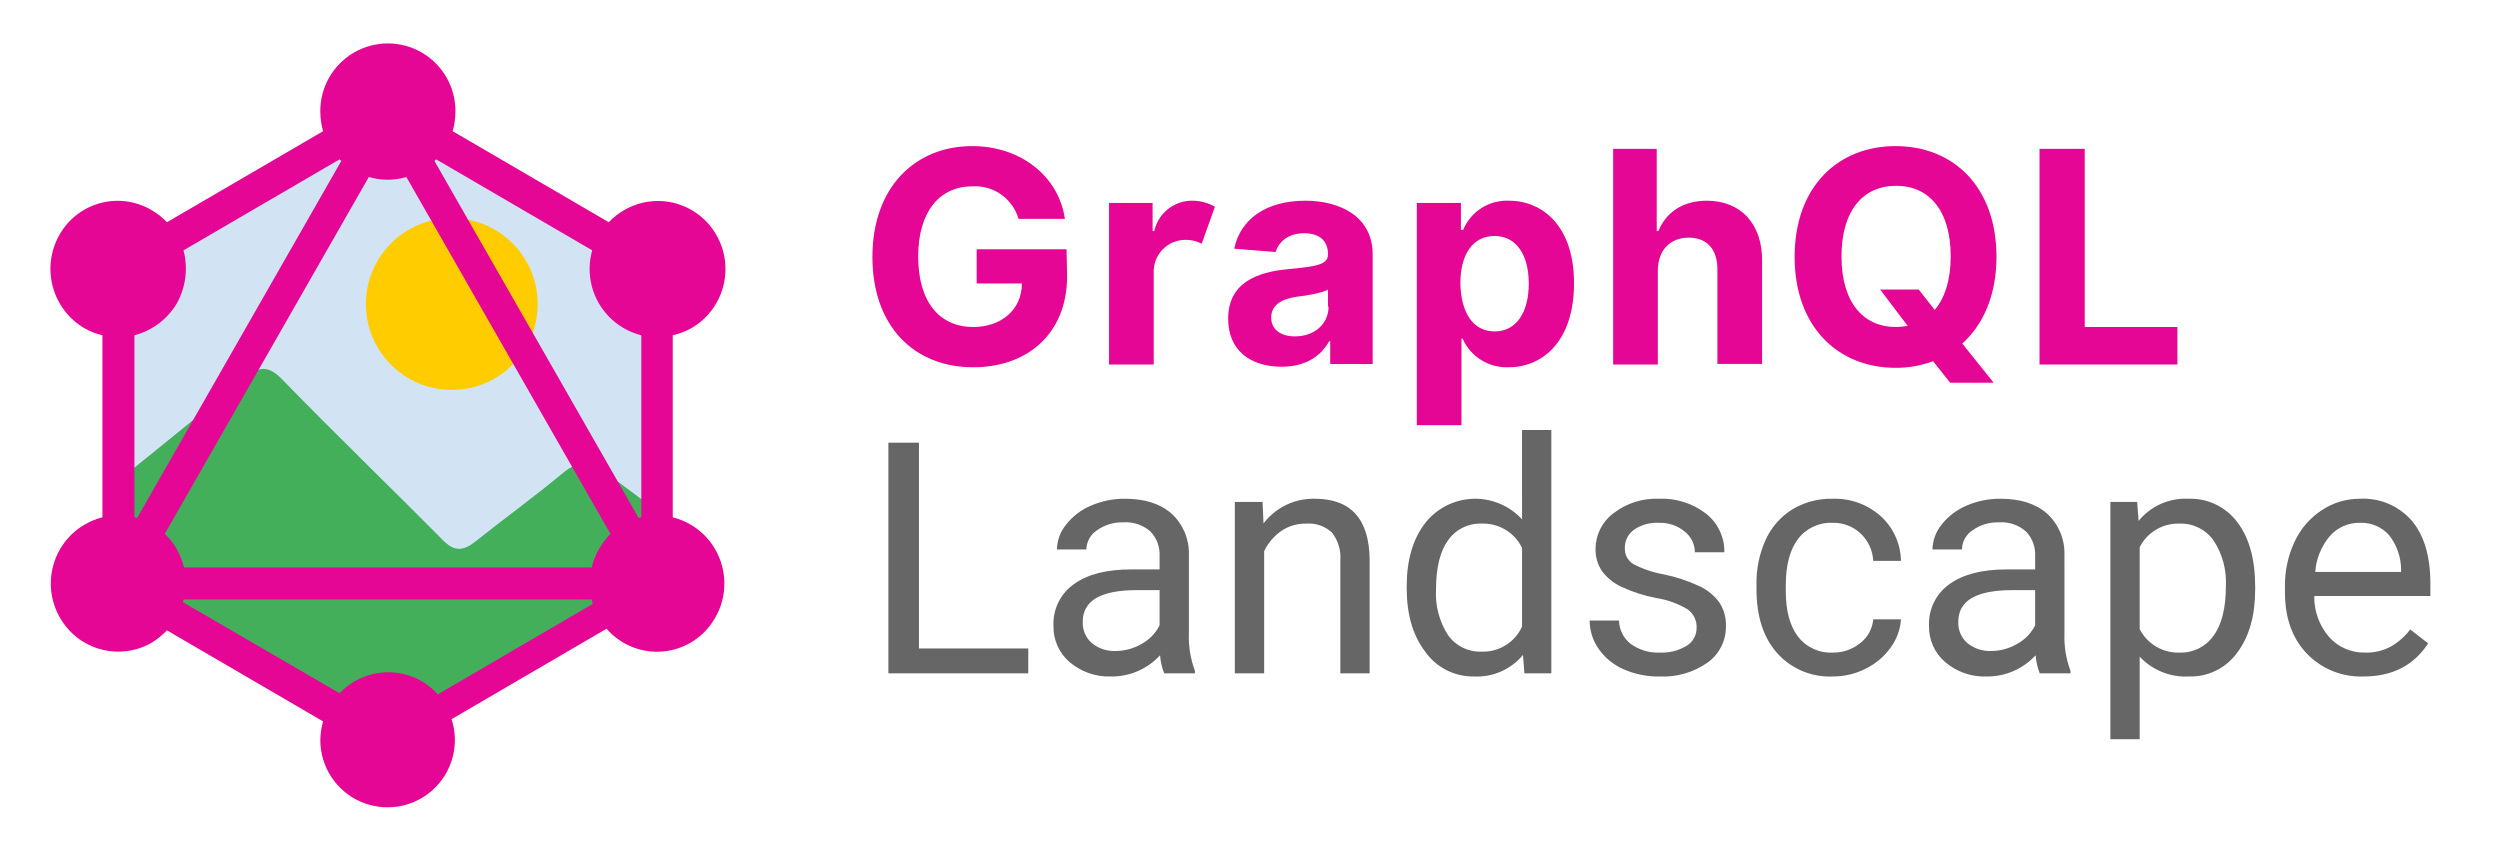
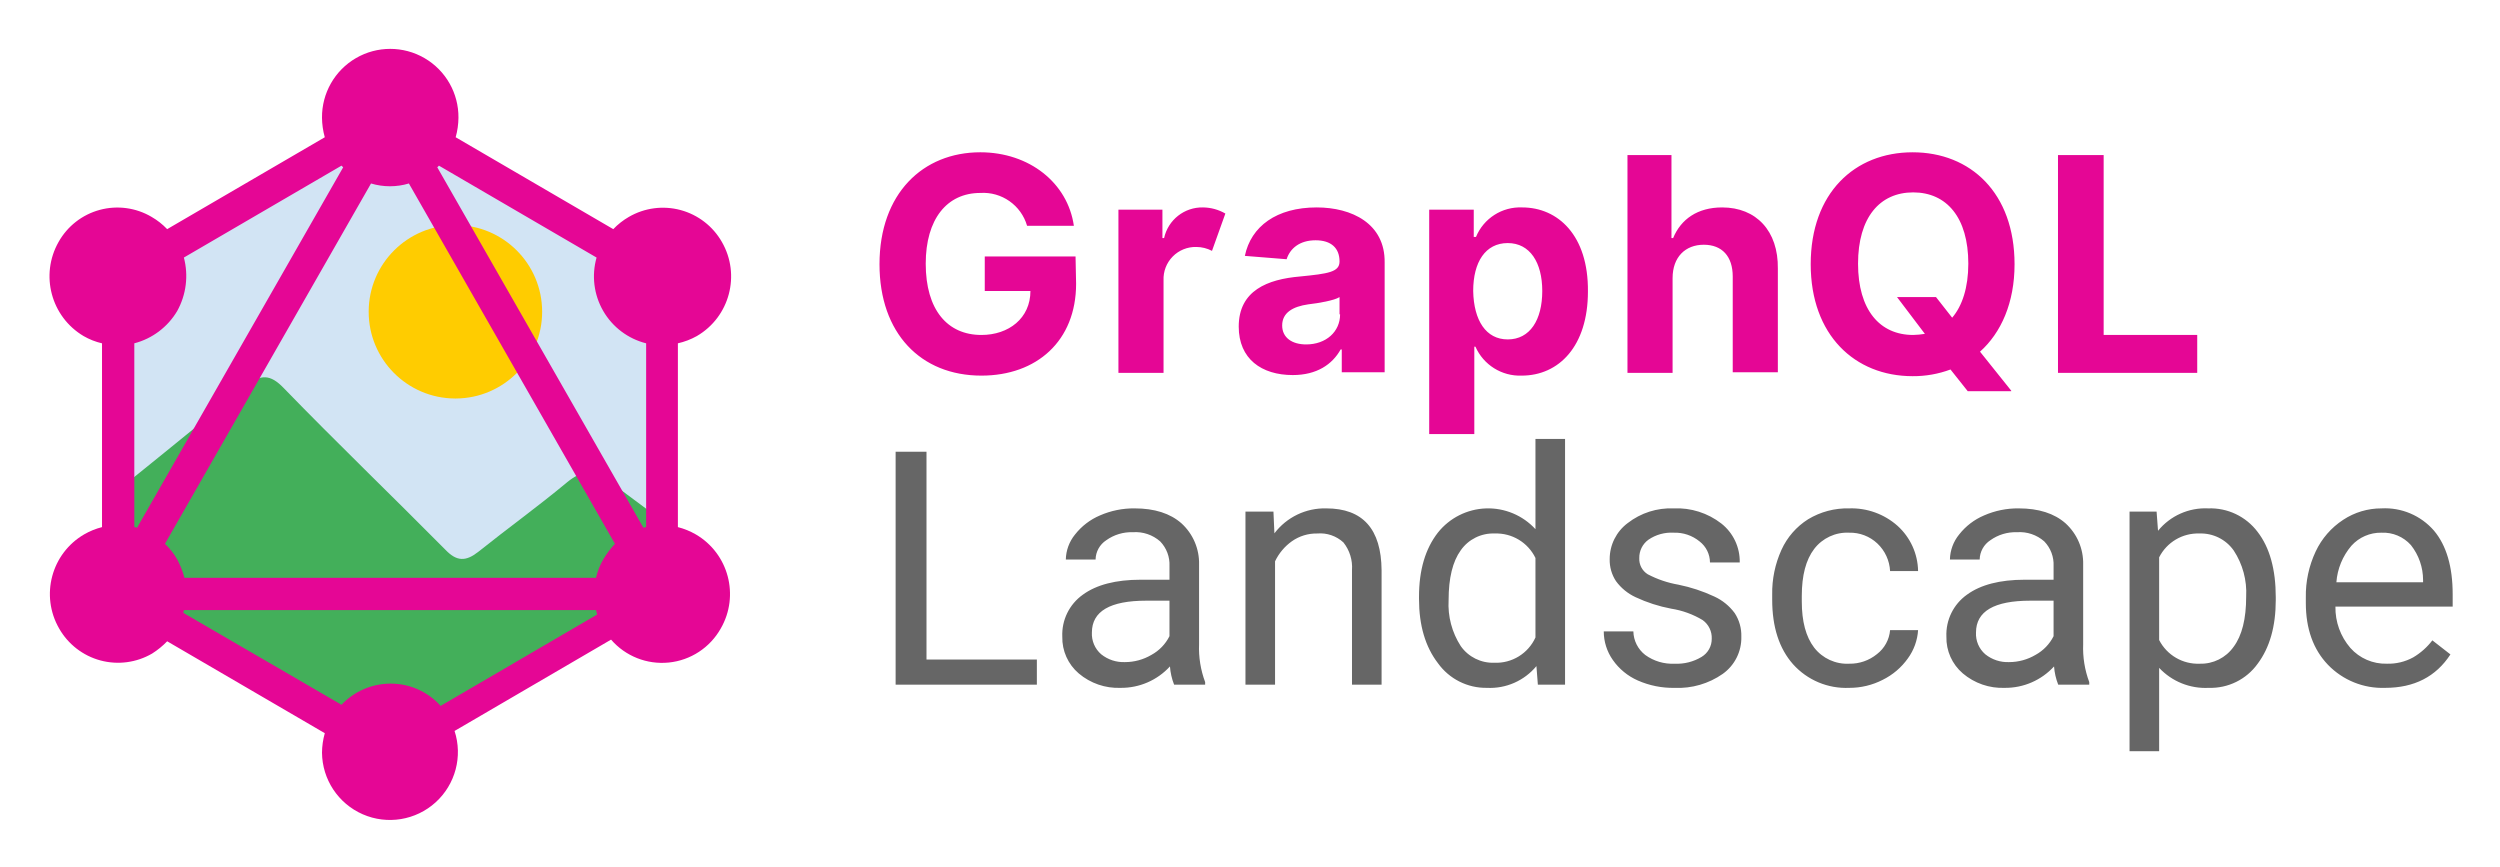
- <svg xmlns="http://www.w3.org/2000/svg" id="Layer_1" data-name="Layer 1" viewBox="0 0 407.72 139.814">
+ <svg xmlns="http://www.w3.org/2000/svg" role="img" viewBox="0.23 -0.77 403.78 140.03">
  <defs>
-     <style>.cls-1{fill:none;}.cls-2{clip-path:url(#clip-path);}.cls-3{clip-path:url(#clip-path-2);}.cls-4{clip-path:url(#clip-path-3);}.cls-5{fill:#d2e4f4;}.cls-6{fill:#43af5a;}.cls-7{fill:#fc0;}.cls-8{fill:#e50695;}.cls-9{fill:#666;}</style>
+     <style>.cls-1{fill:none}.cls-5{fill:#d2e4f4}.cls-7{fill:#fc0}</style>
    <clipPath id="clip-path">
-       <path class="cls-1" d="M106.442,96.248l-44.222,24.387L18.989,94.531l.991-50.491,44.222-24.387,43.231,26.104Z" />
+       <path d="M106.442 96.248L62.22 120.635 18.99 94.53l.99-50.492 44.223-24.387 43.23 26.105z" class="cls-1" />
    </clipPath>
    <clipPath id="clip-path-2">
-       <polygon class="cls-1" points="85.105 21.76 31.867 27.217 9.973 76.051 41.318 118.527 93.655 113.37 116.45 65.138 85.105 21.76" />
+       <path d="M85.105 21.76l-53.238 5.457L9.973 76.051l31.345 42.476 52.337-5.157 22.795-48.232L85.105 21.76z" class="cls-1" />
    </clipPath>
    <clipPath id="clip-path-3">
-       <rect class="cls-1" x="7.509" y="15.664" width="106.89" height="106.89" />
+       <path d="M7.509 15.664h106.89v106.89H7.509z" class="cls-1" />
    </clipPath>
  </defs>
-   <g class="cls-2">
-     <g class="cls-3">
-       <g class="cls-4">
-         <path class="cls-5" d="M8.734,54.157V91.91c8.805-7.112,17.599-14.222,26.349-21.414,2.336-1.904,3.894-1.904,6.057.346,8.566,8.825,17.478,17.391,26.13,26.13,1.817,1.903,3.288,1.903,5.278.346,4.759-3.807,9.691-7.354,14.363-11.248,2.509-2.077,4.413-1.99,6.922-.087,8.229,6.173,16.54,12.188,24.926,18.196V14.891H8.689V38.456H-14.258V54.158H8.734ZM85.006,27.926a17.287,17.287,0,0,1,17.478,17.093q.003.235-.001.471a17.521,17.521,0,0,1-35.042-.07l0-.016A17.339,17.339,0,0,1,84.641,27.925H84.641Q84.823,27.924,85.006,27.926Z" />
-         <ellipse class="cls-5" cx="84.244" cy="46.161" rx="24.121" ry="25.935" />
-         <path class="cls-6" d="M99.991,115.909h23.674v-20.672c-8.387-6.008-16.697-12.022-24.926-18.195-2.509-1.903-4.413-1.99-6.922.087-4.672,3.894-9.604,7.441-14.363,11.248-1.99,1.557-3.461,1.557-5.278-.346-8.652-8.739-17.564-17.305-26.13-26.13-2.163-2.25-3.72-2.25-6.057-.346C31.239,68.747,22.446,75.857,13.641,82.969v42.578l70.676-9.637V137.495H99.991Z" />
-         <path class="cls-7" d="M73.854,63.593a14.008,14.008,0,1,0-.139.001Q73.784,63.594,73.854,63.593Z" />
+   <g clip-path="url(#clip-path)">
+     <g clip-path="url(#clip-path-2)">
+       <g clip-path="url(#clip-path-3)">
+         <path d="M8.734 54.157V91.91c8.804-7.112 17.598-14.222 26.348-21.414 2.337-1.904 3.894-1.904 6.057.346 8.566 8.825 17.478 17.39 26.13 26.13 1.817 1.903 3.288 1.903 5.278.346 4.759-3.807 9.69-7.355 14.363-11.248 2.509-2.077 4.412-1.99 6.921-.087 8.23 6.173 16.54 12.188 24.927 18.196V14.89H8.689v23.565h-22.947v15.702H8.734zm76.272-26.23a17.287 17.287 0 0 1 17.479 17.093q.002.235-.001.47a17.52 17.52 0 0 1-35.042-.07v-.016A17.34 17.34 0 0 1 84.64 27.925q.182-.001.365.001z" class="cls-5" />
+         <ellipse cx="84.244" cy="46.161" class="cls-5" rx="24.121" ry="25.935" />
+         <path fill="#43af5a" d="M99.991 115.91h23.674V95.236c-8.386-6.008-16.697-12.022-24.926-18.195-2.51-1.903-4.413-1.99-6.922.087-4.672 3.893-9.604 7.44-14.363 11.248-1.99 1.557-3.46 1.557-5.277-.346-8.653-8.739-17.565-17.305-26.13-26.13-2.163-2.25-3.72-2.25-6.057-.346-8.75 7.192-17.544 14.302-26.349 21.414v42.578l70.676-9.637v21.585h15.674z" />
+         <path d="M73.854 63.593a14.008 14.008 0 1 0-.14 0h.14z" class="cls-7" />
      </g>
-       <path class="cls-7" d="M182.348,29.244a15.544,15.544,0,1,0-15.698-15.544A15.544,15.544,0,0,0,182.348,29.244Z" />
+       <path d="M182.348 29.244A15.544 15.544 0 1 0 166.65 13.7a15.544 15.544 0 0 0 15.698 15.544z" class="cls-7" />
    </g>
  </g>
-   <path class="cls-8" d="M173.943,40.648h-14.662v5.577H166.657c0,4.408-3.508,7.106-7.916,7.106-5.487,0-8.995-4.048-8.995-11.514,0-7.196,3.418-11.424,8.815-11.424a7.376,7.376,0,0,1,7.556,5.307h7.556c-.989-6.926-7.196-11.874-15.112-11.874-9.265,0-16.281,6.657-16.281,18.081,0,11.154,6.656,17.991,16.461,17.991,8.905,0,15.292-5.577,15.292-14.842l-.09-4.408Z" />
-   <path class="cls-8" d="M188.246,37.679h-.27V33.092h-7.106V59.448h7.286V44.515a5.174,5.174,0,0,1,5.307-5.397,5.485,5.485,0,0,1,2.519.63l2.159-6.027a7.353,7.353,0,0,0-3.598-.989A6.301,6.301,0,0,0,188.246,37.679Z" />
-   <path class="cls-8" d="M212.893,32.732c-6.477,0-10.614,3.058-11.604,7.826l6.746.54c.54-1.709,2.069-3.058,4.678-3.058,2.519,0,3.868,1.259,3.868,3.418,0,1.709-1.799,1.979-6.387,2.429-5.217.45-9.895,2.249-9.895,8.096,0,5.217,3.688,7.826,8.725,7.826,3.868,0,6.387-1.709,7.736-4.138h.18v3.688H223.867V41.637C223.957,35.34,218.56,32.732,212.893,32.732Zm3.778,17.271c0,2.789-2.249,4.857-5.487,4.857-2.249,0-3.868-1.079-3.868-3.058,0-2.069,1.709-3.058,4.228-3.418,1.619-.18,4.228-.63,5.037-1.169v2.789Z" />
-   <path class="cls-8" d="M246.085,32.732a7.71,7.71,0,0,0-7.466,4.767h-.36V33.092h-7.196V69.342h7.286V55.22h.18a7.844,7.844,0,0,0,7.466,4.678c6.027,0,10.704-4.768,10.704-13.583C256.79,37.229,251.842,32.732,246.085,32.732ZM243.746,54.05c-3.508,0-5.487-3.058-5.577-7.826,0-4.678,1.979-7.736,5.577-7.736s5.577,3.148,5.577,7.736C249.324,50.902,247.345,54.05,243.746,54.05Z" />
-   <path class="cls-8" d="M278.378,32.732c-3.958,0-6.657,1.889-7.916,4.947h-.27v-13.403h-7.106V59.448h7.286v-15.292c0-3.418,2.069-5.397,5.037-5.397s4.678,1.889,4.678,5.127V59.358h7.286V42.626C287.464,36.51,283.865,32.732,278.378,32.732Z" />
-   <path class="cls-8" d="M325.064,62.326l-5.037-6.297c3.418-3.058,5.577-7.916,5.577-14.123,0-11.514-7.106-18.08-16.461-18.08s-16.461,6.567-16.461,18.08c0,11.424,7.106,18.081,16.461,18.081a17.157,17.157,0,0,0,6.117-1.079l2.789,3.508h7.016Zm-9.535-11.784-2.609-3.328h-6.297l4.498,5.937a13.421,13.421,0,0,1-1.889.18c-5.397,0-8.905-4.048-8.905-11.514s3.508-11.514,8.905-11.514,8.905,4.048,8.905,11.514C318.137,45.685,317.148,48.653,315.529,50.542Z" />
-   <polygon class="cls-8" points="355.108 53.331 339.996 53.331 339.996 24.276 332.62 24.276 332.62 59.448 355.108 59.448 355.108 53.331" />
-   <path class="cls-8" d="M112.775,53.511a11.147,11.147,0,0,0,4.048-15.202,10.959,10.959,0,0,0-15.022-4.048,11.149,11.149,0,0,0-2.519,1.979L73.826,21.398a12.097,12.097,0,0,0,.45-3.148,11.02,11.02,0,1,0-22.038,0,12.097,12.097,0,0,0,.45,3.148L27.23,36.24a11.149,11.149,0,0,0-2.519-1.979,10.882,10.882,0,0,0-15.022,4.048,11.228,11.228,0,0,0,4.048,15.202,10.76,10.76,0,0,0,2.968,1.169V84.365a11.388,11.388,0,0,0-2.878,1.169,11.147,11.147,0,0,0-4.048,15.202,10.938,10.938,0,0,0,15.022,4.048,12.973,12.973,0,0,0,2.429-1.979L52.687,117.647a12.097,12.097,0,0,0-.45,3.148,10.975,10.975,0,1,0,21.409-3.508L98.923,102.535a10.887,10.887,0,0,0,17.721-1.799,11.147,11.147,0,0,0-4.048-15.202,11.388,11.388,0,0,0-2.878-1.169V54.68A11.354,11.354,0,0,0,112.775,53.511ZM22.373,84.454c-.18,0-.27-.09-.45-.09V54.68a11.396,11.396,0,0,0,6.926-5.217,11.675,11.675,0,0,0,1.079-8.635l25.457-14.842.27.27Zm49.024,28.785a10.814,10.814,0,0,0-8.096-3.598,10.926,10.926,0,0,0-7.916,3.418L29.839,98.217c0-.18.09-.27.09-.45h66.565c.09.27.09.45.18.72ZM97.663,89.582a10.76,10.76,0,0,0-1.169,2.968H30.019a13.554,13.554,0,0,0-1.169-2.968,10.637,10.637,0,0,0-1.979-2.519L60.153,28.864a10.624,10.624,0,0,0,6.117,0l33.282,58.199A14.15,14.15,0,0,0,97.663,89.582Zm6.926-5.217c-.18,0-.27.09-.45.09L70.857,26.255l.27-.27L96.584,40.827a11.142,11.142,0,0,0,8.006,13.853Z" />
-   <path class="cls-9" d="M149.87,72.194h-4.986v37.617h22.813v-4.056h-17.827V72.194Zm44.024,18.215a8.715,8.715,0,0,0-2.842-6.653q-2.739-2.415-7.57-2.415a13.56,13.56,0,0,0-5.594,1.137,10.143,10.143,0,0,0-4.03,3.087,6.595,6.595,0,0,0-1.485,4.044h4.805a3.807,3.807,0,0,1,1.732-3.127,6.97,6.97,0,0,1,4.288-1.291,6.021,6.021,0,0,1,4.418,1.486,5.37,5.37,0,0,1,1.499,3.991v2.196h-4.651q-6.02,0-9.339,2.415a7.902,7.902,0,0,0-3.32,6.782,7.564,7.564,0,0,0,2.648,5.929,9.866,9.866,0,0,0,6.782,2.338,10.662,10.662,0,0,0,7.957-3.462,10.024,10.024,0,0,0,.672,2.946h5.012v-.414a15.726,15.726,0,0,1-.982-6.123Zm-4.779,11.574a7.034,7.034,0,0,1-2.919,3.022,8.401,8.401,0,0,1-4.263,1.163,5.756,5.756,0,0,1-3.849-1.267,4.35,4.35,0,0,1-1.499-3.513q0-5.141,8.784-5.141h3.746Zm25.319-20.642a10.185,10.185,0,0,0-8.371,4.03l-.155-3.513h-4.521v27.954h4.779V89.892a8.42,8.42,0,0,1,2.739-3.255,6.899,6.899,0,0,1,4.082-1.24,5.54,5.54,0,0,1,4.224,1.447,6.436,6.436,0,0,1,1.382,4.469v18.498h4.779V91.338q-.077-9.998-8.939-9.998Zm33.793,3.358a10.373,10.373,0,0,0-15.76.555Q229.417,89.168,229.417,95.601v.361q0,6.408,3.062,10.386a9.546,9.546,0,0,0,7.918,3.978,9.733,9.733,0,0,0,7.983-3.514l.232,2.998H253.005V70.127h-4.779Zm0,17.491a6.971,6.971,0,0,1-6.639,4.082,6.346,6.346,0,0,1-5.426-2.686,12.4,12.4,0,0,1-1.963-7.441q0-5.322,1.963-8.035a6.376,6.376,0,0,1,5.477-2.713,7.027,7.027,0,0,1,6.588,3.953Zm28.884-6.614a25.798,25.798,0,0,0-5.8-1.912,16.813,16.813,0,0,1-4.948-1.679,2.898,2.898,0,0,1-1.369-2.61,3.578,3.578,0,0,1,1.472-2.971,6.538,6.538,0,0,1,4.083-1.137,6.245,6.245,0,0,1,4.198,1.421,4.315,4.315,0,0,1,1.666,3.384h4.806a7.796,7.796,0,0,0-2.958-6.278,11.685,11.685,0,0,0-7.712-2.454,11.347,11.347,0,0,0-7.427,2.377,7.251,7.251,0,0,0-2.907,5.813,6.178,6.178,0,0,0,1.021,3.565,8.194,8.194,0,0,0,3.151,2.583,24.071,24.071,0,0,0,5.762,1.86,14.058,14.058,0,0,1,5.09,1.847,3.52,3.52,0,0,1,1.459,3.01,3.374,3.374,0,0,1-1.64,2.932,7.705,7.705,0,0,1-4.354,1.098,7.468,7.468,0,0,1-4.741-1.408,4.947,4.947,0,0,1-1.924-3.811H259.257a8,8,0,0,0,1.46,4.612,9.659,9.659,0,0,0,4.043,3.32,14.08,14.08,0,0,0,5.942,1.189,12.574,12.574,0,0,0,7.777-2.261,7.154,7.154,0,0,0,2.997-6.007,6.577,6.577,0,0,0-1.072-3.811,8.462,8.462,0,0,0-3.294-2.674ZM293.243,87.889a6.69,6.69,0,0,1,5.645-2.622,6.39,6.39,0,0,1,4.56,1.744,6.589,6.589,0,0,1,2.054,4.457h4.521a10.067,10.067,0,0,0-3.32-7.311,11.211,11.211,0,0,0-7.815-2.816,12.219,12.219,0,0,0-6.627,1.757,11.411,11.411,0,0,0-4.302,4.934,16.828,16.828,0,0,0-1.499,7.26v.801q0,6.614,3.372,10.425a11.512,11.512,0,0,0,9.081,3.81,11.745,11.745,0,0,0,5.387-1.291,10.894,10.894,0,0,0,4.069-3.462,8.671,8.671,0,0,0,1.654-4.573h-4.521a5.455,5.455,0,0,1-2.118,3.875,6.885,6.885,0,0,1-4.47,1.55,6.722,6.722,0,0,1-5.684-2.61q-1.99-2.609-1.989-7.44v-.905q0-4.96,2.002-7.582Zm43.443,2.519a8.716,8.716,0,0,0-2.842-6.653q-2.739-2.415-7.57-2.415a13.56,13.56,0,0,0-5.593,1.137,10.139,10.139,0,0,0-4.03,3.087,6.596,6.596,0,0,0-1.486,4.044h4.806a3.807,3.807,0,0,1,1.731-3.127,6.97,6.97,0,0,1,4.289-1.291,6.021,6.021,0,0,1,4.418,1.486,5.369,5.369,0,0,1,1.499,3.991v2.197h-4.65q-6.02,0-9.34,2.415a7.904,7.904,0,0,0-3.319,6.782,7.564,7.564,0,0,0,2.648,5.929,9.864,9.864,0,0,0,6.781,2.338,10.663,10.663,0,0,0,7.958-3.462,9.992,9.992,0,0,0,.672,2.946h5.013v-.414a15.714,15.714,0,0,1-.983-6.123ZM331.907,101.982a7.037,7.037,0,0,1-2.92,3.022,8.401,8.401,0,0,1-4.263,1.163,5.756,5.756,0,0,1-3.849-1.267,4.35,4.35,0,0,1-1.498-3.513q0-5.141,8.783-5.141h3.747Zm24.983-20.642a9.847,9.847,0,0,0-8.113,3.617l-.232-3.1h-4.366V120.558h4.78V107.098a10.247,10.247,0,0,0,8.009,3.228,9.358,9.358,0,0,0,7.906-3.901q2.918-3.901,2.919-10.282v-.439q0-6.769-2.933-10.568a9.534,9.534,0,0,0-7.971-3.797Zm4.094,22.361a6.46,6.46,0,0,1-5.464,2.726,7.039,7.039,0,0,1-6.562-3.824V89.245a7.027,7.027,0,0,1,6.51-3.85,6.492,6.492,0,0,1,5.529,2.739,12.352,12.352,0,0,1,2.015,7.466q0,5.374-2.028,8.1Zm23.885-22.361a11.172,11.172,0,0,0-6.187,1.847,12.39,12.39,0,0,0-4.444,5.115,16.776,16.776,0,0,0-1.589,7.428v.878q0,6.252,3.565,9.986a12.21,12.21,0,0,0,9.249,3.733q7.028,0,10.541-5.399l-2.919-2.273a10.77,10.77,0,0,1-3.075,2.738,8.325,8.325,0,0,1-4.289,1.034,7.593,7.593,0,0,1-5.878-2.545,9.936,9.936,0,0,1-2.415-6.678H396.366V95.213q0-6.691-3.023-10.283a10.469,10.469,0,0,0-8.474-3.591Zm6.717,11.936H377.584a10.232,10.232,0,0,1,2.429-5.903,6.376,6.376,0,0,1,4.857-2.106,6.003,6.003,0,0,1,4.754,2.002,9.105,9.105,0,0,1,1.963,5.645Z" />
+   <path fill="#e50695" d="M173.943 40.648h-14.662v5.577h7.376c0 4.407-3.508 7.106-7.916 7.106-5.487 0-8.995-4.048-8.995-11.514 0-7.196 3.418-11.424 8.815-11.424a7.376 7.376 0 0 1 7.556 5.307h7.556c-.99-6.926-7.196-11.874-15.112-11.874-9.265 0-16.281 6.657-16.281 18.08 0 11.155 6.656 17.991 16.461 17.991 8.905 0 15.292-5.577 15.292-14.842l-.09-4.408zm14.303-2.968h-.27v-4.588h-7.106v26.356h7.286V44.515a5.174 5.174 0 0 1 5.307-5.397 5.485 5.485 0 0 1 2.519.63l2.158-6.027a7.353 7.353 0 0 0-3.598-.99 6.3 6.3 0 0 0-6.296 4.948zm24.647-4.948c-6.477 0-10.615 3.058-11.604 7.826l6.746.54c.54-1.71 2.07-3.06 4.678-3.06 2.519 0 3.868 1.26 3.868 3.42 0 1.708-1.8 1.978-6.387 2.428-5.217.45-9.895 2.249-9.895 8.096 0 5.217 3.688 7.825 8.726 7.825 3.868 0 6.386-1.709 7.736-4.137h.18v3.688h6.926V41.637c.09-6.297-5.307-8.905-10.974-8.905zm3.778 17.27c0 2.79-2.25 4.858-5.487 4.858-2.25 0-3.868-1.08-3.868-3.058 0-2.07 1.709-3.059 4.227-3.419 1.62-.18 4.228-.63 5.038-1.169v2.789zm29.414-17.27a7.71 7.71 0 0 0-7.466 4.767h-.36v-4.407h-7.196v36.25h7.286V55.22h.18a7.844 7.844 0 0 0 7.466 4.677c6.027 0 10.705-4.767 10.705-13.582.09-9.086-4.858-13.583-10.615-13.583zm-2.339 21.318c-3.508 0-5.487-3.058-5.577-7.825 0-4.678 1.98-7.736 5.577-7.736s5.578 3.148 5.578 7.736c0 4.677-1.98 7.825-5.578 7.825zm34.632-21.318c-3.958 0-6.656 1.889-7.916 4.947h-.27V24.276h-7.106v35.172h7.287V44.156c0-3.419 2.068-5.398 5.037-5.398s4.677 1.89 4.677 5.128v15.472h7.287V42.626c.09-6.116-3.509-9.894-8.996-9.894zm46.686 29.594l-5.038-6.297c3.419-3.058 5.578-7.915 5.578-14.122 0-11.514-7.107-18.08-16.462-18.08s-16.461 6.566-16.461 18.08c0 11.424 7.106 18.08 16.461 18.08a17.157 17.157 0 0 0 6.117-1.08l2.788 3.51h7.017zm-9.535-11.784l-2.609-3.328h-6.297l4.498 5.937a13.42 13.42 0 0 1-1.889.18c-5.397 0-8.905-4.048-8.905-11.514s3.508-11.514 8.905-11.514 8.905 4.048 8.905 11.514c0 3.868-.99 6.836-2.608 8.725zm39.579 2.789h-15.112V24.276h-7.376v35.172h22.488v-6.117zm-242.333.179a11.147 11.147 0 0 0 4.048-15.201 10.959 10.959 0 0 0-15.022-4.048 11.149 11.149 0 0 0-2.519 1.979L73.826 21.398a12.097 12.097 0 0 0 .45-3.149 11.02 11.02 0 1 0-22.039 0 12.097 12.097 0 0 0 .45 3.149L27.23 36.24a11.149 11.149 0 0 0-2.518-1.98A10.882 10.882 0 0 0 9.69 38.31a11.228 11.228 0 0 0 4.047 15.202 10.76 10.76 0 0 0 2.969 1.17v29.684a11.388 11.388 0 0 0-2.879 1.169 11.147 11.147 0 0 0-4.047 15.202 10.938 10.938 0 0 0 15.022 4.048 12.973 12.973 0 0 0 2.428-1.98l25.457 14.843a12.097 12.097 0 0 0-.45 3.148 10.975 10.975 0 1 0 21.409-3.508l25.277-14.752a10.887 10.887 0 0 0 17.72-1.799 11.147 11.147 0 0 0-4.048-15.202 11.388 11.388 0 0 0-2.878-1.17V54.68a11.354 11.354 0 0 0 3.058-1.17zM22.373 84.455c-.18 0-.27-.09-.45-.09V54.68a11.396 11.396 0 0 0 6.926-5.217 11.675 11.675 0 0 0 1.08-8.636l25.457-14.842.27.27zm49.024 28.785a10.814 10.814 0 0 0-8.096-3.598 10.926 10.926 0 0 0-7.915 3.418L29.839 98.217c0-.18.09-.27.09-.45h66.565c.09.27.09.45.18.72zm26.266-23.657a10.76 10.76 0 0 0-1.17 2.968H30.02a13.554 13.554 0 0 0-1.17-2.968 10.637 10.637 0 0 0-1.979-2.519l33.283-58.2a10.624 10.624 0 0 0 6.117 0l33.282 58.2a14.15 14.15 0 0 0-1.889 2.519zm6.927-5.217c-.18 0-.27.09-.45.09l-33.283-58.2.27-.27 25.457 14.842a11.142 11.142 0 0 0 8.006 13.853z" />
+   <path fill="#666" d="M149.87 72.194h-4.986v37.617h22.812v-4.056H149.87V72.194zm44.024 18.214a8.715 8.715 0 0 0-2.842-6.653q-2.739-2.415-7.57-2.415a13.56 13.56 0 0 0-5.594 1.136 10.143 10.143 0 0 0-4.03 3.087 6.595 6.595 0 0 0-1.485 4.044h4.805a3.807 3.807 0 0 1 1.731-3.126 6.97 6.97 0 0 1 4.288-1.292 6.021 6.021 0 0 1 4.418 1.486 5.37 5.37 0 0 1 1.5 3.991v2.196h-4.652q-6.02 0-9.339 2.416a7.902 7.902 0 0 0-3.32 6.782 7.564 7.564 0 0 0 2.648 5.93 9.866 9.866 0 0 0 6.782 2.337 10.662 10.662 0 0 0 7.957-3.462 10.024 10.024 0 0 0 .672 2.946h5.012v-.415a15.726 15.726 0 0 1-.982-6.123zm-4.78 11.574a7.034 7.034 0 0 1-2.919 3.022 8.401 8.401 0 0 1-4.263 1.164 5.756 5.756 0 0 1-3.85-1.267 4.35 4.35 0 0 1-1.498-3.513q0-5.14 8.784-5.141h3.746zm25.319-20.642a10.185 10.185 0 0 0-8.371 4.03l-.155-3.513h-4.52v27.954h4.779V89.89a8.42 8.42 0 0 1 2.738-3.255 6.899 6.899 0 0 1 4.082-1.24 5.54 5.54 0 0 1 4.225 1.447 6.436 6.436 0 0 1 1.382 4.47v18.498h4.78V91.338q-.078-9.998-8.94-9.998zm33.793 3.358a10.373 10.373 0 0 0-15.76.556q-3.049 3.914-3.049 10.347v.361q0 6.408 3.062 10.386a9.546 9.546 0 0 0 7.918 3.979 9.733 9.733 0 0 0 7.984-3.514l.232 2.997h4.392V70.127h-4.78zm0 17.49a6.97 6.97 0 0 1-6.64 4.083 6.346 6.346 0 0 1-5.426-2.687 12.4 12.4 0 0 1-1.963-7.44q0-5.322 1.963-8.036a6.376 6.376 0 0 1 5.477-2.712 7.027 7.027 0 0 1 6.588 3.953zm28.884-6.613a25.798 25.798 0 0 0-5.8-1.912 16.813 16.813 0 0 1-4.948-1.679 2.898 2.898 0 0 1-1.369-2.61 3.578 3.578 0 0 1 1.472-2.97 6.538 6.538 0 0 1 4.083-1.137 6.245 6.245 0 0 1 4.198 1.421 4.315 4.315 0 0 1 1.666 3.384h4.806a7.796 7.796 0 0 0-2.958-6.278 11.685 11.685 0 0 0-7.713-2.454 11.347 11.347 0 0 0-7.427 2.377 7.251 7.251 0 0 0-2.907 5.813 6.178 6.178 0 0 0 1.021 3.565 8.194 8.194 0 0 0 3.152 2.583 24.071 24.071 0 0 0 5.761 1.86 14.058 14.058 0 0 1 5.09 1.848 3.52 3.52 0 0 1 1.459 3.01 3.374 3.374 0 0 1-1.64 2.932 7.705 7.705 0 0 1-4.353 1.098 7.468 7.468 0 0 1-4.742-1.408 4.947 4.947 0 0 1-1.924-3.81h-4.78a8 8 0 0 0 1.46 4.61 9.659 9.659 0 0 0 4.043 3.32 14.08 14.08 0 0 0 5.942 1.19 12.574 12.574 0 0 0 7.777-2.261 7.154 7.154 0 0 0 2.997-6.007 6.577 6.577 0 0 0-1.072-3.81 8.462 8.462 0 0 0-3.295-2.675zm16.133-7.686a6.69 6.69 0 0 1 5.646-2.622 6.39 6.39 0 0 1 4.56 1.744 6.589 6.589 0 0 1 2.053 4.456h4.522a10.067 10.067 0 0 0-3.32-7.311 11.21 11.21 0 0 0-7.815-2.816 12.219 12.219 0 0 0-6.627 1.757 11.41 11.41 0 0 0-4.302 4.934 16.828 16.828 0 0 0-1.499 7.26v.8q0 6.614 3.372 10.426a11.512 11.512 0 0 0 9.082 3.81 11.745 11.745 0 0 0 5.386-1.292 10.894 10.894 0 0 0 4.069-3.461 8.671 8.671 0 0 0 1.654-4.573h-4.522a5.455 5.455 0 0 1-2.118 3.875 6.885 6.885 0 0 1-4.47 1.55 6.722 6.722 0 0 1-5.684-2.61q-1.99-2.608-1.989-7.44v-.905q0-4.96 2.002-7.582zm43.443 2.52a8.716 8.716 0 0 0-2.842-6.654q-2.739-2.415-7.57-2.415a13.56 13.56 0 0 0-5.593 1.136 10.14 10.14 0 0 0-4.03 3.087 6.596 6.596 0 0 0-1.486 4.044h4.805a3.807 3.807 0 0 1 1.732-3.126 6.97 6.97 0 0 1 4.288-1.292 6.021 6.021 0 0 1 4.418 1.486 5.37 5.37 0 0 1 1.499 3.99v2.197h-4.65q-6.02 0-9.34 2.416a7.904 7.904 0 0 0-3.32 6.782 7.564 7.564 0 0 0 2.648 5.93 9.864 9.864 0 0 0 6.781 2.337 10.663 10.663 0 0 0 7.958-3.462 9.992 9.992 0 0 0 .672 2.945h5.012v-.414a15.714 15.714 0 0 1-.982-6.123zm-4.779 11.573a7.037 7.037 0 0 1-2.92 3.022 8.401 8.401 0 0 1-4.263 1.164 5.756 5.756 0 0 1-3.85-1.267 4.35 4.35 0 0 1-1.497-3.513q0-5.14 8.783-5.141h3.747zM356.89 81.34a9.847 9.847 0 0 0-8.113 3.617l-.232-3.1h-4.367v38.7h4.78v-13.459a10.247 10.247 0 0 0 8.01 3.229 9.358 9.358 0 0 0 7.905-3.901q2.918-3.901 2.92-10.282v-.44q0-6.768-2.933-10.567a9.534 9.534 0 0 0-7.97-3.797zm4.094 22.36a6.46 6.46 0 0 1-5.464 2.726 7.04 7.04 0 0 1-6.562-3.824V89.245a7.027 7.027 0 0 1 6.51-3.85 6.492 6.492 0 0 1 5.53 2.74 12.352 12.352 0 0 1 2.015 7.466q0 5.374-2.029 8.1zm23.885-22.36a11.172 11.172 0 0 0-6.187 1.847 12.39 12.39 0 0 0-4.444 5.116 16.776 16.776 0 0 0-1.589 7.427v.879q0 6.252 3.566 9.985a12.21 12.21 0 0 0 9.249 3.733q7.027 0 10.54-5.4l-2.919-2.273a10.77 10.77 0 0 1-3.074 2.739 8.325 8.325 0 0 1-4.289 1.033 7.593 7.593 0 0 1-5.878-2.545 9.936 9.936 0 0 1-2.415-6.678h18.937v-1.99q0-6.69-3.023-10.282a10.469 10.469 0 0 0-8.474-3.591zm6.717 11.936h-14.002a10.232 10.232 0 0 1 2.429-5.904 6.376 6.376 0 0 1 4.856-2.105 6.003 6.003 0 0 1 4.754 2.002 9.105 9.105 0 0 1 1.963 5.645z" />
</svg>
